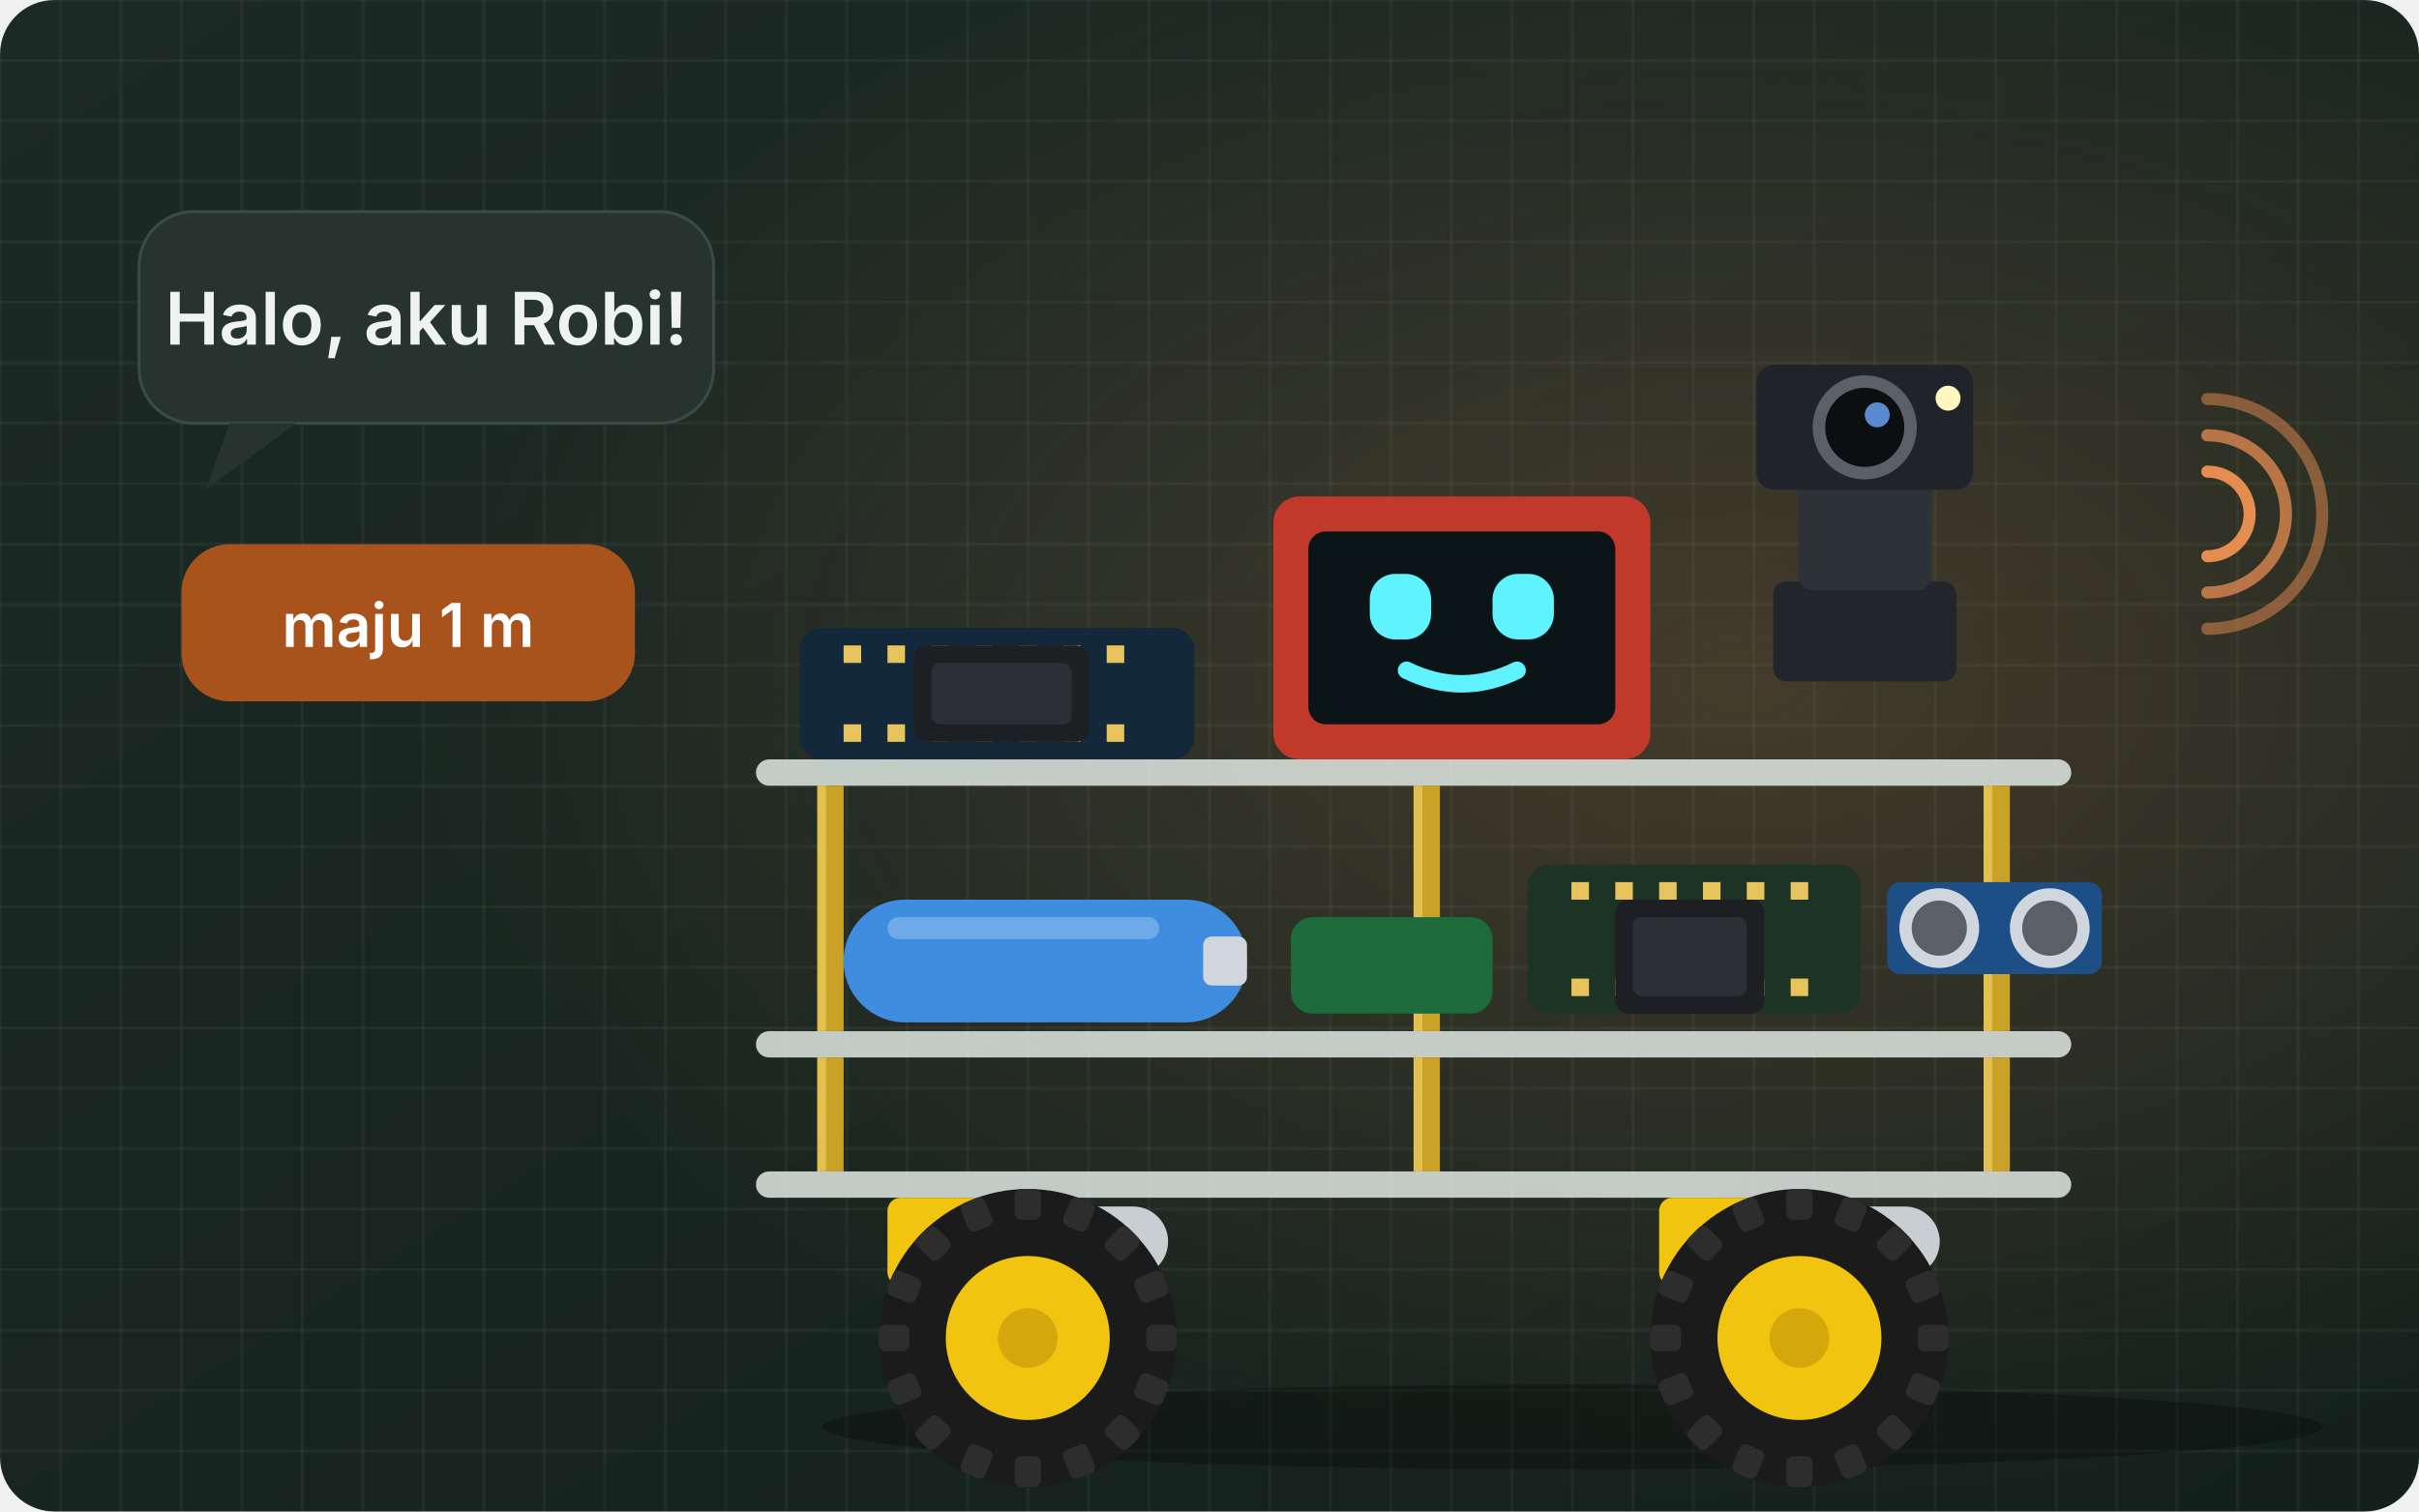
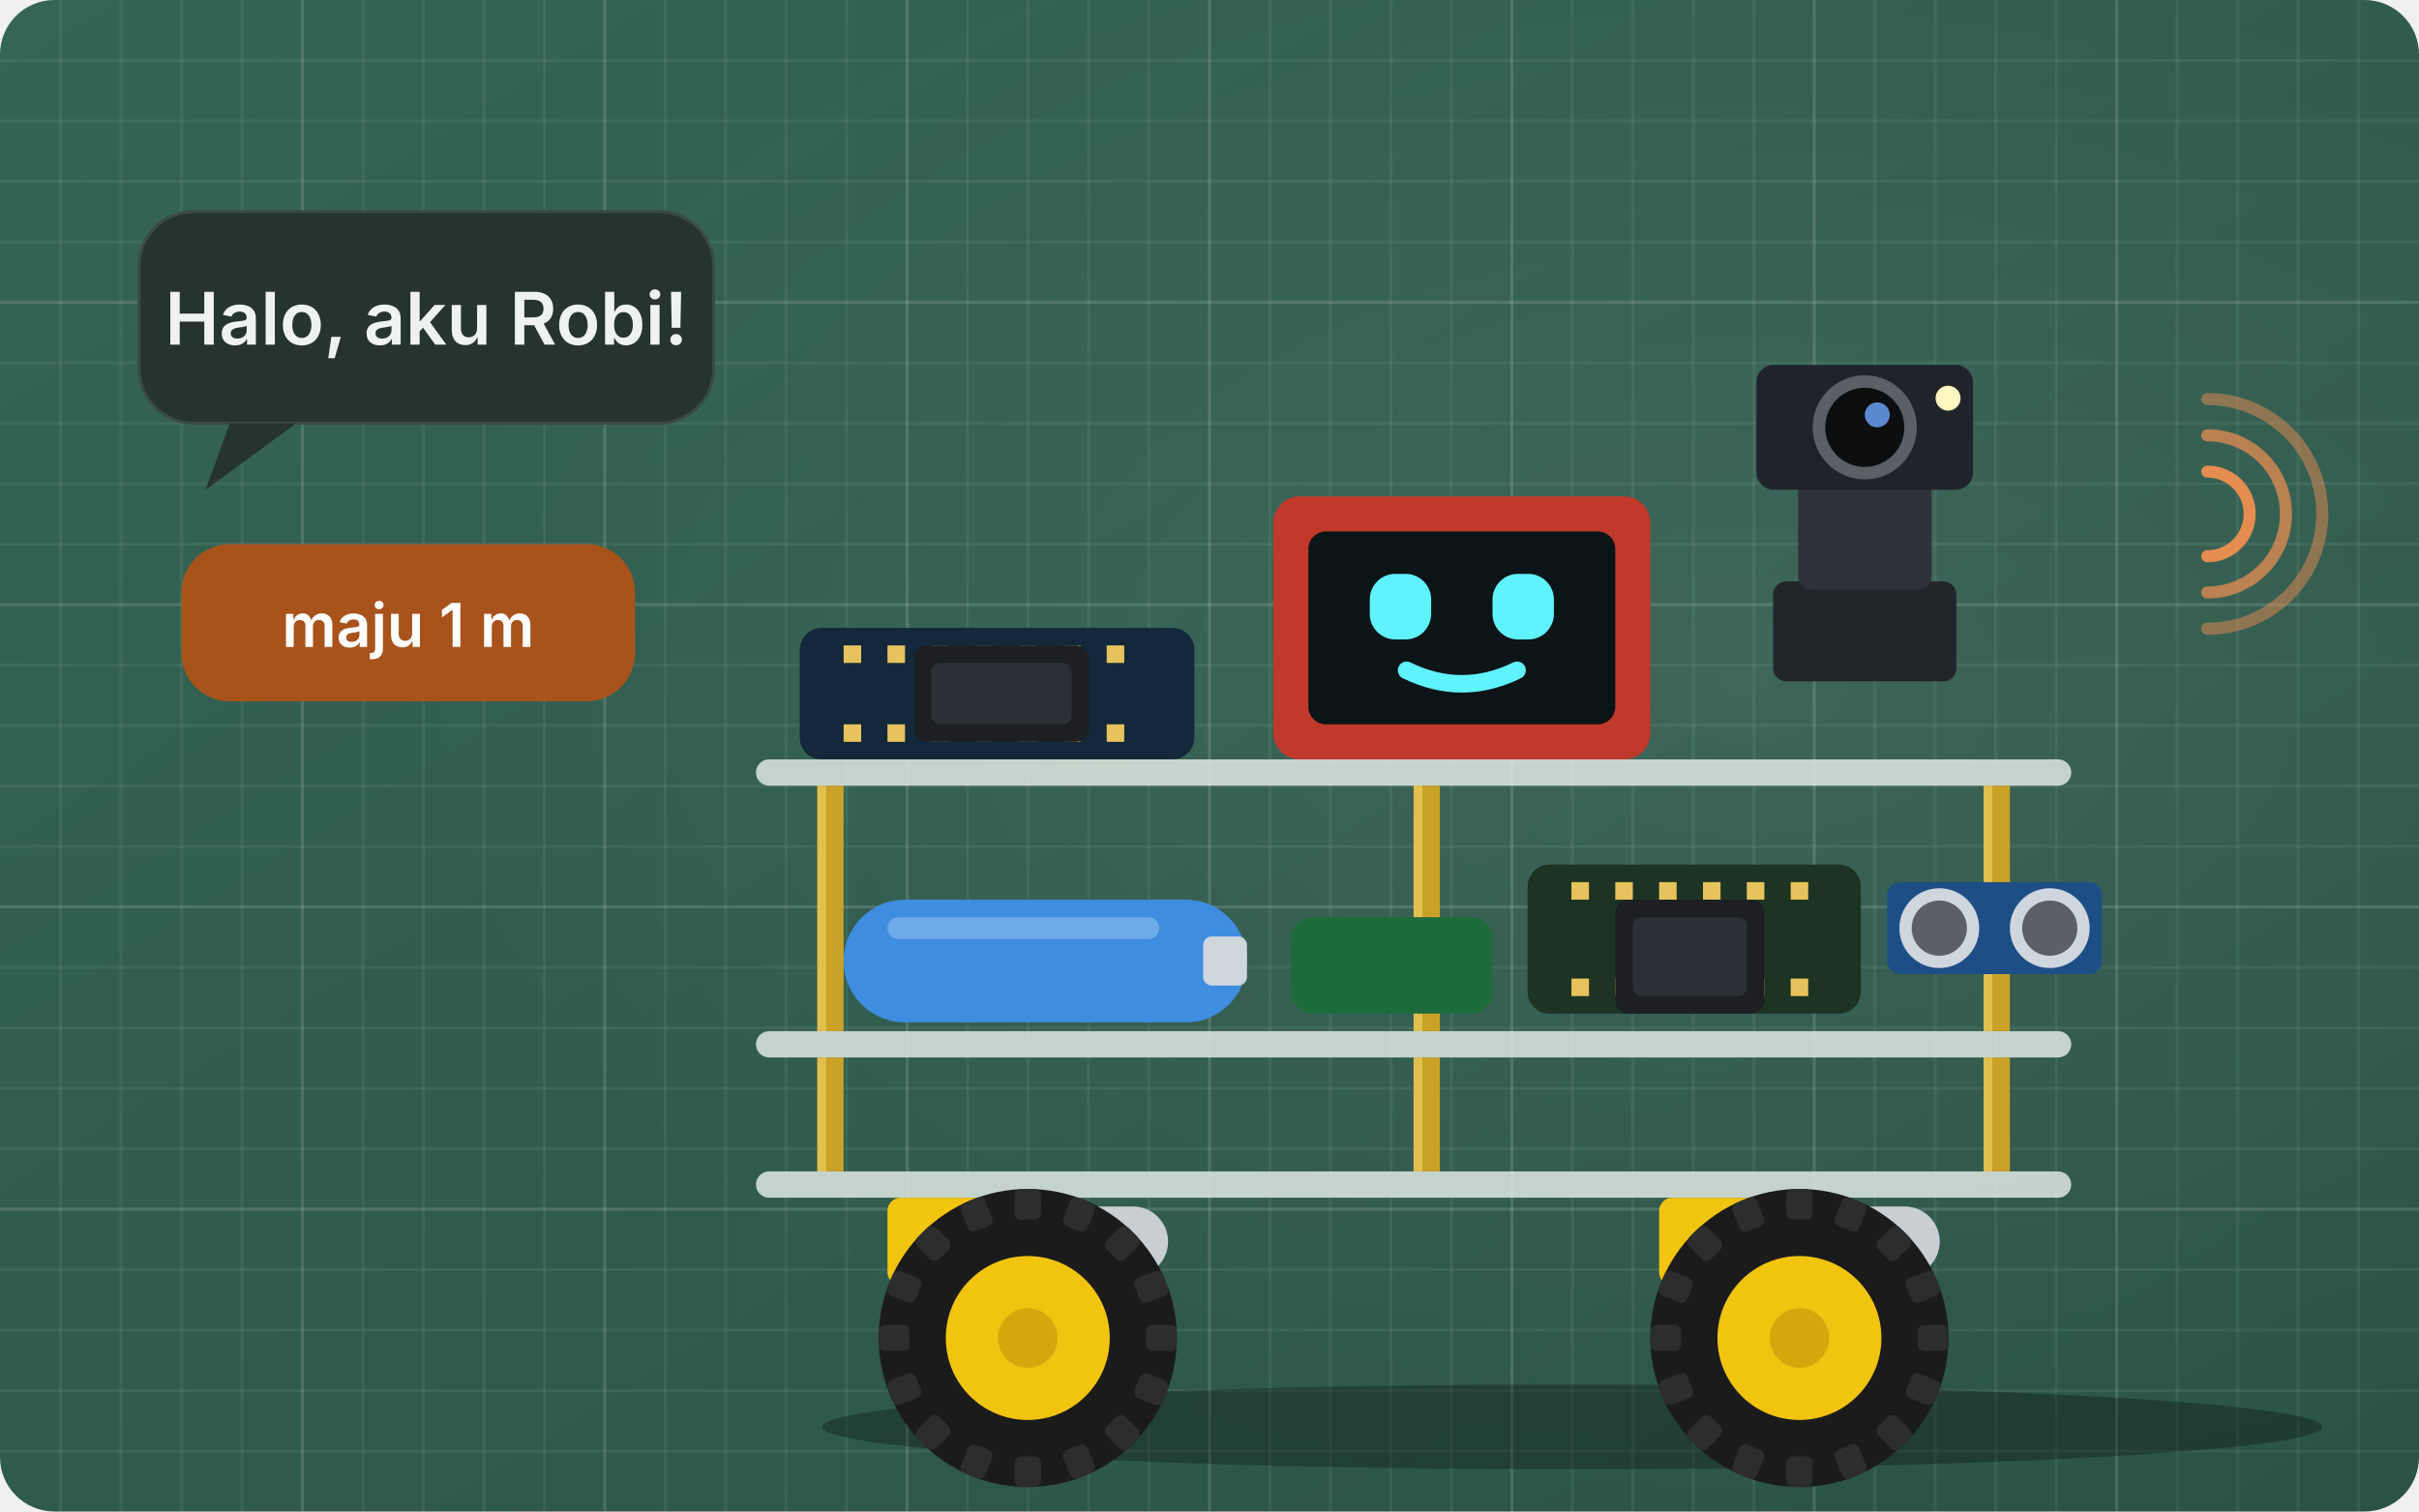
<svg xmlns="http://www.w3.org/2000/svg" viewBox="0 0 800 500" role="img" aria-label="Ilustrasi robot AI 4WD">
  <defs>
    <linearGradient id="bgk" x1="0" y1="0" x2="1" y2="1">
-       <stop offset="0" stop-color="#1c2a25" />
-       <stop offset="1" stop-color="#13201c" />
+       <stop offset="0" stop-color="#356555" />
+       <stop offset="1" stop-color="#2a5245" />
    </linearGradient>
    <radialGradient id="glowk" cx=".72" cy=".45" r=".55">
-       <stop offset="0" stop-color="#e58c51" stop-opacity=".22" />
-       <stop offset="1" stop-color="#e58c51" stop-opacity="0" />
+       <stop offset="0" stop-color="#ffffff" stop-opacity=".07" />
+       <stop offset="1" stop-color="#ffffff" stop-opacity="0" />
    </radialGradient>
  </defs>
  <rect width="800" height="500" rx="18" fill="url(#bgk)" />
-   <path d="M0 0V500" stroke="#ffffff" stroke-opacity=".04" />
-   <path d="M20 0V500" stroke="#ffffff" stroke-opacity=".04" />
-   <path d="M40 0V500" stroke="#ffffff" stroke-opacity=".04" />
-   <path d="M60 0V500" stroke="#ffffff" stroke-opacity=".04" />
-   <path d="M80 0V500" stroke="#ffffff" stroke-opacity=".04" />
-   <path d="M100 0V500" stroke="#ffffff" stroke-opacity=".04" />
-   <path d="M120 0V500" stroke="#ffffff" stroke-opacity=".04" />
-   <path d="M140 0V500" stroke="#ffffff" stroke-opacity=".04" />
-   <path d="M160 0V500" stroke="#ffffff" stroke-opacity=".04" />
-   <path d="M180 0V500" stroke="#ffffff" stroke-opacity=".04" />
-   <path d="M200 0V500" stroke="#ffffff" stroke-opacity=".04" />
-   <path d="M220 0V500" stroke="#ffffff" stroke-opacity=".04" />
-   <path d="M240 0V500" stroke="#ffffff" stroke-opacity=".04" />
-   <path d="M260 0V500" stroke="#ffffff" stroke-opacity=".04" />
-   <path d="M280 0V500" stroke="#ffffff" stroke-opacity=".04" />
-   <path d="M300 0V500" stroke="#ffffff" stroke-opacity=".04" />
-   <path d="M320 0V500" stroke="#ffffff" stroke-opacity=".04" />
-   <path d="M340 0V500" stroke="#ffffff" stroke-opacity=".04" />
-   <path d="M360 0V500" stroke="#ffffff" stroke-opacity=".04" />
-   <path d="M380 0V500" stroke="#ffffff" stroke-opacity=".04" />
-   <path d="M400 0V500" stroke="#ffffff" stroke-opacity=".04" />
-   <path d="M420 0V500" stroke="#ffffff" stroke-opacity=".04" />
-   <path d="M440 0V500" stroke="#ffffff" stroke-opacity=".04" />
-   <path d="M460 0V500" stroke="#ffffff" stroke-opacity=".04" />
-   <path d="M480 0V500" stroke="#ffffff" stroke-opacity=".04" />
-   <path d="M500 0V500" stroke="#ffffff" stroke-opacity=".04" />
-   <path d="M520 0V500" stroke="#ffffff" stroke-opacity=".04" />
-   <path d="M540 0V500" stroke="#ffffff" stroke-opacity=".04" />
-   <path d="M560 0V500" stroke="#ffffff" stroke-opacity=".04" />
-   <path d="M580 0V500" stroke="#ffffff" stroke-opacity=".04" />
-   <path d="M600 0V500" stroke="#ffffff" stroke-opacity=".04" />
-   <path d="M620 0V500" stroke="#ffffff" stroke-opacity=".04" />
-   <path d="M640 0V500" stroke="#ffffff" stroke-opacity=".04" />
-   <path d="M660 0V500" stroke="#ffffff" stroke-opacity=".04" />
-   <path d="M680 0V500" stroke="#ffffff" stroke-opacity=".04" />
-   <path d="M700 0V500" stroke="#ffffff" stroke-opacity=".04" />
-   <path d="M720 0V500" stroke="#ffffff" stroke-opacity=".04" />
-   <path d="M740 0V500" stroke="#ffffff" stroke-opacity=".04" />
-   <path d="M760 0V500" stroke="#ffffff" stroke-opacity=".04" />
-   <path d="M780 0V500" stroke="#ffffff" stroke-opacity=".04" />
-   <path d="M0 0H800" stroke="#ffffff" stroke-opacity=".04" />
-   <path d="M0 20H800" stroke="#ffffff" stroke-opacity=".04" />
-   <path d="M0 40H800" stroke="#ffffff" stroke-opacity=".04" />
-   <path d="M0 60H800" stroke="#ffffff" stroke-opacity=".04" />
-   <path d="M0 80H800" stroke="#ffffff" stroke-opacity=".04" />
-   <path d="M0 100H800" stroke="#ffffff" stroke-opacity=".04" />
-   <path d="M0 120H800" stroke="#ffffff" stroke-opacity=".04" />
-   <path d="M0 140H800" stroke="#ffffff" stroke-opacity=".04" />
-   <path d="M0 160H800" stroke="#ffffff" stroke-opacity=".04" />
-   <path d="M0 180H800" stroke="#ffffff" stroke-opacity=".04" />
-   <path d="M0 200H800" stroke="#ffffff" stroke-opacity=".04" />
-   <path d="M0 220H800" stroke="#ffffff" stroke-opacity=".04" />
-   <path d="M0 240H800" stroke="#ffffff" stroke-opacity=".04" />
-   <path d="M0 260H800" stroke="#ffffff" stroke-opacity=".04" />
-   <path d="M0 280H800" stroke="#ffffff" stroke-opacity=".04" />
-   <path d="M0 300H800" stroke="#ffffff" stroke-opacity=".04" />
-   <path d="M0 320H800" stroke="#ffffff" stroke-opacity=".04" />
-   <path d="M0 340H800" stroke="#ffffff" stroke-opacity=".04" />
-   <path d="M0 360H800" stroke="#ffffff" stroke-opacity=".04" />
-   <path d="M0 380H800" stroke="#ffffff" stroke-opacity=".04" />
-   <path d="M0 400H800" stroke="#ffffff" stroke-opacity=".04" />
-   <path d="M0 420H800" stroke="#ffffff" stroke-opacity=".04" />
-   <path d="M0 440H800" stroke="#ffffff" stroke-opacity=".04" />
-   <path d="M0 460H800" stroke="#ffffff" stroke-opacity=".04" />
-   <path d="M0 480H800" stroke="#ffffff" stroke-opacity=".04" />
+   <path d="M20 0V500" stroke="#ffffff" stroke-opacity=".06" />
+   <path d="M40 0V500" stroke="#ffffff" stroke-opacity=".06" />
+   <path d="M60 0V500" stroke="#ffffff" stroke-opacity=".06" />
+   <path d="M80 0V500" stroke="#ffffff" stroke-opacity=".06" />
+   <path d="M100 0V500" stroke="#ffffff" stroke-opacity=".14" />
+   <path d="M120 0V500" stroke="#ffffff" stroke-opacity=".06" />
+   <path d="M140 0V500" stroke="#ffffff" stroke-opacity=".06" />
+   <path d="M160 0V500" stroke="#ffffff" stroke-opacity=".06" />
+   <path d="M180 0V500" stroke="#ffffff" stroke-opacity=".06" />
+   <path d="M200 0V500" stroke="#ffffff" stroke-opacity=".14" />
+   <path d="M220 0V500" stroke="#ffffff" stroke-opacity=".06" />
+   <path d="M240 0V500" stroke="#ffffff" stroke-opacity=".06" />
+   <path d="M260 0V500" stroke="#ffffff" stroke-opacity=".06" />
+   <path d="M280 0V500" stroke="#ffffff" stroke-opacity=".06" />
+   <path d="M300 0V500" stroke="#ffffff" stroke-opacity=".14" />
+   <path d="M320 0V500" stroke="#ffffff" stroke-opacity=".06" />
+   <path d="M340 0V500" stroke="#ffffff" stroke-opacity=".06" />
+   <path d="M360 0V500" stroke="#ffffff" stroke-opacity=".06" />
+   <path d="M380 0V500" stroke="#ffffff" stroke-opacity=".06" />
+   <path d="M400 0V500" stroke="#ffffff" stroke-opacity=".14" />
+   <path d="M420 0V500" stroke="#ffffff" stroke-opacity=".06" />
+   <path d="M440 0V500" stroke="#ffffff" stroke-opacity=".06" />
+   <path d="M460 0V500" stroke="#ffffff" stroke-opacity=".06" />
+   <path d="M480 0V500" stroke="#ffffff" stroke-opacity=".06" />
+   <path d="M500 0V500" stroke="#ffffff" stroke-opacity=".14" />
+   <path d="M520 0V500" stroke="#ffffff" stroke-opacity=".06" />
+   <path d="M540 0V500" stroke="#ffffff" stroke-opacity=".06" />
+   <path d="M560 0V500" stroke="#ffffff" stroke-opacity=".06" />
+   <path d="M580 0V500" stroke="#ffffff" stroke-opacity=".06" />
+   <path d="M600 0V500" stroke="#ffffff" stroke-opacity=".14" />
+   <path d="M620 0V500" stroke="#ffffff" stroke-opacity=".06" />
+   <path d="M640 0V500" stroke="#ffffff" stroke-opacity=".06" />
+   <path d="M660 0V500" stroke="#ffffff" stroke-opacity=".06" />
+   <path d="M680 0V500" stroke="#ffffff" stroke-opacity=".06" />
+   <path d="M700 0V500" stroke="#ffffff" stroke-opacity=".14" />
+   <path d="M720 0V500" stroke="#ffffff" stroke-opacity=".06" />
+   <path d="M740 0V500" stroke="#ffffff" stroke-opacity=".06" />
+   <path d="M760 0V500" stroke="#ffffff" stroke-opacity=".06" />
+   <path d="M780 0V500" stroke="#ffffff" stroke-opacity=".06" />
+   <path d="M0 20H800" stroke="#ffffff" stroke-opacity=".06" />
+   <path d="M0 40H800" stroke="#ffffff" stroke-opacity=".06" />
+   <path d="M0 60H800" stroke="#ffffff" stroke-opacity=".06" />
+   <path d="M0 80H800" stroke="#ffffff" stroke-opacity=".06" />
+   <path d="M0 100H800" stroke="#ffffff" stroke-opacity=".14" />
+   <path d="M0 120H800" stroke="#ffffff" stroke-opacity=".06" />
+   <path d="M0 140H800" stroke="#ffffff" stroke-opacity=".06" />
+   <path d="M0 160H800" stroke="#ffffff" stroke-opacity=".06" />
+   <path d="M0 180H800" stroke="#ffffff" stroke-opacity=".06" />
+   <path d="M0 200H800" stroke="#ffffff" stroke-opacity=".14" />
+   <path d="M0 220H800" stroke="#ffffff" stroke-opacity=".06" />
+   <path d="M0 240H800" stroke="#ffffff" stroke-opacity=".06" />
+   <path d="M0 260H800" stroke="#ffffff" stroke-opacity=".06" />
+   <path d="M0 280H800" stroke="#ffffff" stroke-opacity=".06" />
+   <path d="M0 300H800" stroke="#ffffff" stroke-opacity=".14" />
+   <path d="M0 320H800" stroke="#ffffff" stroke-opacity=".06" />
+   <path d="M0 340H800" stroke="#ffffff" stroke-opacity=".06" />
+   <path d="M0 360H800" stroke="#ffffff" stroke-opacity=".06" />
+   <path d="M0 380H800" stroke="#ffffff" stroke-opacity=".06" />
+   <path d="M0 400H800" stroke="#ffffff" stroke-opacity=".14" />
+   <path d="M0 420H800" stroke="#ffffff" stroke-opacity=".06" />
+   <path d="M0 440H800" stroke="#ffffff" stroke-opacity=".06" />
+   <path d="M0 460H800" stroke="#ffffff" stroke-opacity=".06" />
+   <path d="M0 480H800" stroke="#ffffff" stroke-opacity=".06" />
  <rect width="800" height="500" rx="18" fill="url(#glowk)" />
  <ellipse cx="520.0" cy="472" rx="248.0" ry="14" fill="#000" opacity=".28" />
  <g transform="translate(250 170) scale(1.45)">
    <rect x="0" y="150" width="300" height="6" rx="3" fill="#dfe7e3" fill-opacity=".85" />
    <rect x="0" y="118" width="300" height="6" rx="3" fill="#dfe7e3" fill-opacity=".85" />
    <rect x="0" y="56" width="300" height="6" rx="3" fill="#dfe7e3" fill-opacity=".85" />
    <rect x="14" y="124" width="6" height="26" fill="#c9a227" />
    <rect x="14" y="124" width="2" height="26" fill="#f3d36b" opacity=".6" />
    <rect x="14" y="62" width="6" height="56" fill="#c9a227" />
    <rect x="14" y="62" width="2" height="56" fill="#f3d36b" opacity=".6" />
    <rect x="150" y="124" width="6" height="26" fill="#c9a227" />
    <rect x="150" y="124" width="2" height="26" fill="#f3d36b" opacity=".6" />
    <rect x="150" y="62" width="6" height="56" fill="#c9a227" />
    <rect x="150" y="62" width="2" height="56" fill="#f3d36b" opacity=".6" />
    <rect x="280" y="124" width="6" height="26" fill="#c9a227" />
    <rect x="280" y="124" width="2" height="26" fill="#f3d36b" opacity=".6" />
    <rect x="280" y="62" width="6" height="56" fill="#c9a227" />
    <rect x="280" y="62" width="2" height="56" fill="#f3d36b" opacity=".6" />
    <rect x="30" y="156" width="39.68" height="20" rx="3" fill="#f1c40f" />
    <rect x="69.68" y="158" width="24.32" height="16" rx="8.0" fill="#c9ced3" />
    <rect x="206" y="156" width="39.68" height="20" rx="3" fill="#f1c40f" />
    <rect x="245.68" y="158" width="24.32" height="16" rx="8.0" fill="#c9ced3" />
    <rect x="20" y="88" width="92" height="28" rx="14.0" fill="#3f8de0" />
    <rect x="102" y="96.4" width="10" height="11.2" rx="2" fill="#cfd6dd" />
    <rect x="30" y="92" width="62" height="5" rx="2.5" fill="#ffffff" opacity=".25" />
    <rect x="122" y="92" width="46" height="22" rx="5" fill="#1d6b3a" />
    <rect x="176" y="80" width="76" height="34" rx="5" fill="#1d3324" />
    <rect x="186" y="84" width="4" height="4" fill="#e6c35c" />
    <rect x="186" y="106" width="4" height="4" fill="#e6c35c" />
    <rect x="196" y="84" width="4" height="4" fill="#e6c35c" />
    <rect x="196" y="106" width="4" height="4" fill="#e6c35c" />
    <rect x="206" y="84" width="4" height="4" fill="#e6c35c" />
    <rect x="206" y="106" width="4" height="4" fill="#e6c35c" />
    <rect x="216" y="84" width="4" height="4" fill="#e6c35c" />
    <rect x="216" y="106" width="4" height="4" fill="#e6c35c" />
    <rect x="226" y="84" width="4" height="4" fill="#e6c35c" />
    <rect x="226" y="106" width="4" height="4" fill="#e6c35c" />
    <rect x="236" y="84" width="4" height="4" fill="#e6c35c" />
    <rect x="236" y="106" width="4" height="4" fill="#e6c35c" />
    <rect x="196" y="88" width="34" height="26" rx="3" fill="#1d1f22" />
    <rect x="200" y="92" width="26" height="18" rx="2" fill="#2c3036" />
    <rect x="258" y="84" width="49.0" height="21.0" rx="3" fill="#1d4f86" />
    <circle cx="269.9" cy="94.5" r="9.1" fill="#cfd6dd" />
    <circle cx="269.9" cy="94.5" r="6.3" fill="#5b6066" />
    <circle cx="295.1" cy="94.5" r="9.1" fill="#cfd6dd" />
    <circle cx="295.1" cy="94.5" r="6.3" fill="#5b6066" />
    <rect x="10" y="26" width="90" height="30" rx="5" fill="#13283a" />
    <rect x="20" y="30" width="4" height="4" fill="#e6c35c" />
    <rect x="20" y="48" width="4" height="4" fill="#e6c35c" />
    <rect x="30" y="30" width="4" height="4" fill="#e6c35c" />
    <rect x="30" y="48" width="4" height="4" fill="#e6c35c" />
    <rect x="40" y="30" width="4" height="4" fill="#e6c35c" />
    <rect x="40" y="48" width="4" height="4" fill="#e6c35c" />
    <rect x="50" y="30" width="4" height="4" fill="#e6c35c" />
    <rect x="50" y="48" width="4" height="4" fill="#e6c35c" />
    <rect x="60" y="30" width="4" height="4" fill="#e6c35c" />
    <rect x="60" y="48" width="4" height="4" fill="#e6c35c" />
    <rect x="70" y="30" width="4" height="4" fill="#e6c35c" />
    <rect x="70" y="48" width="4" height="4" fill="#e6c35c" />
    <rect x="80" y="30" width="4" height="4" fill="#e6c35c" />
    <rect x="80" y="48" width="4" height="4" fill="#e6c35c" />
    <rect x="36" y="30" width="40" height="22" rx="3" fill="#1d1f22" />
    <rect x="40" y="34" width="32" height="14" rx="2" fill="#2c3036" />
    <rect x="118" y="-4" width="86" height="60" rx="6" fill="#c0392b" />
    <rect x="126" y="4" width="70" height="44" rx="4" fill="#0b1416" />
    <rect x="140.0" y="13.68" width="14.0" height="14.96" rx="5.833" fill="#5ff2ff" />
    <rect x="168.0" y="13.68" width="14.0" height="14.96" rx="5.833" fill="#5ff2ff" />
    <path d="M148.4 35.68 Q161.0 41.84 173.6 35.68" stroke="#5ff2ff" stroke-width="4" fill="none" stroke-linecap="round" />
    <rect x="232" y="15.4" width="41.8" height="22.8" rx="3" fill="#22262a" />
    <rect x="237.7" y="-15.0" width="30.4" height="32.3" rx="3" fill="#2d3238" />
    <rect x="228.2" y="-34" width="49.4" height="28.5" rx="4" fill="#20242a" />
    <circle cx="252.9" cy="-19.75" r="10.45" fill="#0c0e10" stroke="#5b6066" stroke-width="2.85" />
    <circle cx="255.75" cy="-22.6" r="2.85" fill="#6fa8ff" opacity=".8" />
    <circle cx="271.9" cy="-26.4" r="2.85" fill="#fff6c0" />
    <circle cx="62" cy="188" r="34" fill="#1b1b1b" />
    <rect x="59" y="154" width="6" height="7" rx="1.5" fill="#2d2d2d" transform="rotate(0.0 62 188)" />
    <rect x="59" y="154" width="6" height="7" rx="1.5" fill="#2d2d2d" transform="rotate(22.5 62 188)" />
    <rect x="59" y="154" width="6" height="7" rx="1.5" fill="#2d2d2d" transform="rotate(45.0 62 188)" />
    <rect x="59" y="154" width="6" height="7" rx="1.5" fill="#2d2d2d" transform="rotate(67.5 62 188)" />
    <rect x="59" y="154" width="6" height="7" rx="1.5" fill="#2d2d2d" transform="rotate(90.0 62 188)" />
    <rect x="59" y="154" width="6" height="7" rx="1.5" fill="#2d2d2d" transform="rotate(112.5 62 188)" />
    <rect x="59" y="154" width="6" height="7" rx="1.5" fill="#2d2d2d" transform="rotate(135.0 62 188)" />
    <rect x="59" y="154" width="6" height="7" rx="1.5" fill="#2d2d2d" transform="rotate(157.5 62 188)" />
    <rect x="59" y="154" width="6" height="7" rx="1.5" fill="#2d2d2d" transform="rotate(180.0 62 188)" />
    <rect x="59" y="154" width="6" height="7" rx="1.5" fill="#2d2d2d" transform="rotate(202.5 62 188)" />
    <rect x="59" y="154" width="6" height="7" rx="1.5" fill="#2d2d2d" transform="rotate(225.0 62 188)" />
    <rect x="59" y="154" width="6" height="7" rx="1.5" fill="#2d2d2d" transform="rotate(247.5 62 188)" />
    <rect x="59" y="154" width="6" height="7" rx="1.5" fill="#2d2d2d" transform="rotate(270.0 62 188)" />
    <rect x="59" y="154" width="6" height="7" rx="1.5" fill="#2d2d2d" transform="rotate(292.5 62 188)" />
    <rect x="59" y="154" width="6" height="7" rx="1.5" fill="#2d2d2d" transform="rotate(315.0 62 188)" />
    <rect x="59" y="154" width="6" height="7" rx="1.5" fill="#2d2d2d" transform="rotate(337.5 62 188)" />
    <circle cx="62" cy="188" r="18.7" fill="#f1c40f" />
    <circle cx="62" cy="188" r="6.8" fill="#d4a80d" />
    <circle cx="238" cy="188" r="34" fill="#1b1b1b" />
    <rect x="235" y="154" width="6" height="7" rx="1.5" fill="#2d2d2d" transform="rotate(0.0 238 188)" />
    <rect x="235" y="154" width="6" height="7" rx="1.5" fill="#2d2d2d" transform="rotate(22.5 238 188)" />
    <rect x="235" y="154" width="6" height="7" rx="1.5" fill="#2d2d2d" transform="rotate(45.0 238 188)" />
    <rect x="235" y="154" width="6" height="7" rx="1.5" fill="#2d2d2d" transform="rotate(67.5 238 188)" />
    <rect x="235" y="154" width="6" height="7" rx="1.5" fill="#2d2d2d" transform="rotate(90.0 238 188)" />
    <rect x="235" y="154" width="6" height="7" rx="1.5" fill="#2d2d2d" transform="rotate(112.5 238 188)" />
    <rect x="235" y="154" width="6" height="7" rx="1.5" fill="#2d2d2d" transform="rotate(135.0 238 188)" />
    <rect x="235" y="154" width="6" height="7" rx="1.5" fill="#2d2d2d" transform="rotate(157.5 238 188)" />
    <rect x="235" y="154" width="6" height="7" rx="1.5" fill="#2d2d2d" transform="rotate(180.0 238 188)" />
    <rect x="235" y="154" width="6" height="7" rx="1.5" fill="#2d2d2d" transform="rotate(202.5 238 188)" />
    <rect x="235" y="154" width="6" height="7" rx="1.5" fill="#2d2d2d" transform="rotate(225.0 238 188)" />
    <rect x="235" y="154" width="6" height="7" rx="1.5" fill="#2d2d2d" transform="rotate(247.5 238 188)" />
    <rect x="235" y="154" width="6" height="7" rx="1.5" fill="#2d2d2d" transform="rotate(270.0 238 188)" />
    <rect x="235" y="154" width="6" height="7" rx="1.5" fill="#2d2d2d" transform="rotate(292.5 238 188)" />
    <rect x="235" y="154" width="6" height="7" rx="1.5" fill="#2d2d2d" transform="rotate(315.0 238 188)" />
    <rect x="235" y="154" width="6" height="7" rx="1.5" fill="#2d2d2d" transform="rotate(337.5 238 188)" />
    <circle cx="238" cy="188" r="18.7" fill="#f1c40f" />
    <circle cx="238" cy="188" r="6.8" fill="#d4a80d" />
  </g>
  <path d="M730 156 A14 14 0 0 1 730 184" stroke="#e58c51" stroke-width="4" fill="none" stroke-linecap="round" opacity="1.0" />
  <path d="M730 144 A26 26 0 0 1 730 196" stroke="#e58c51" stroke-width="4" fill="none" stroke-linecap="round" opacity="0.75" />
  <path d="M730 132 A38 38 0 0 1 730 208" stroke="#e58c51" stroke-width="4" fill="none" stroke-linecap="round" opacity="0.5" />
  <g transform="translate(46 70)">
    <rect width="190" height="70" rx="18" fill="#26332e" stroke="#3a4a44" />
    <path d="M30 70 L22 92 L52 70Z" fill="#26332e" />
    <text x="95" y="44" text-anchor="middle" font-family="Inter,Arial,sans-serif" font-size="24" fill="#eef3f0" font-weight="600">Halo, aku Robi!</text>
  </g>
  <g transform="translate(60 180)">
    <rect width="150" height="52" rx="16" fill="#a9531c" />
    <text x="75" y="34" text-anchor="middle" font-family="Inter,Arial,sans-serif" font-size="20" fill="#fff" font-weight="600">maju 1 m</text>
  </g>
</svg>
